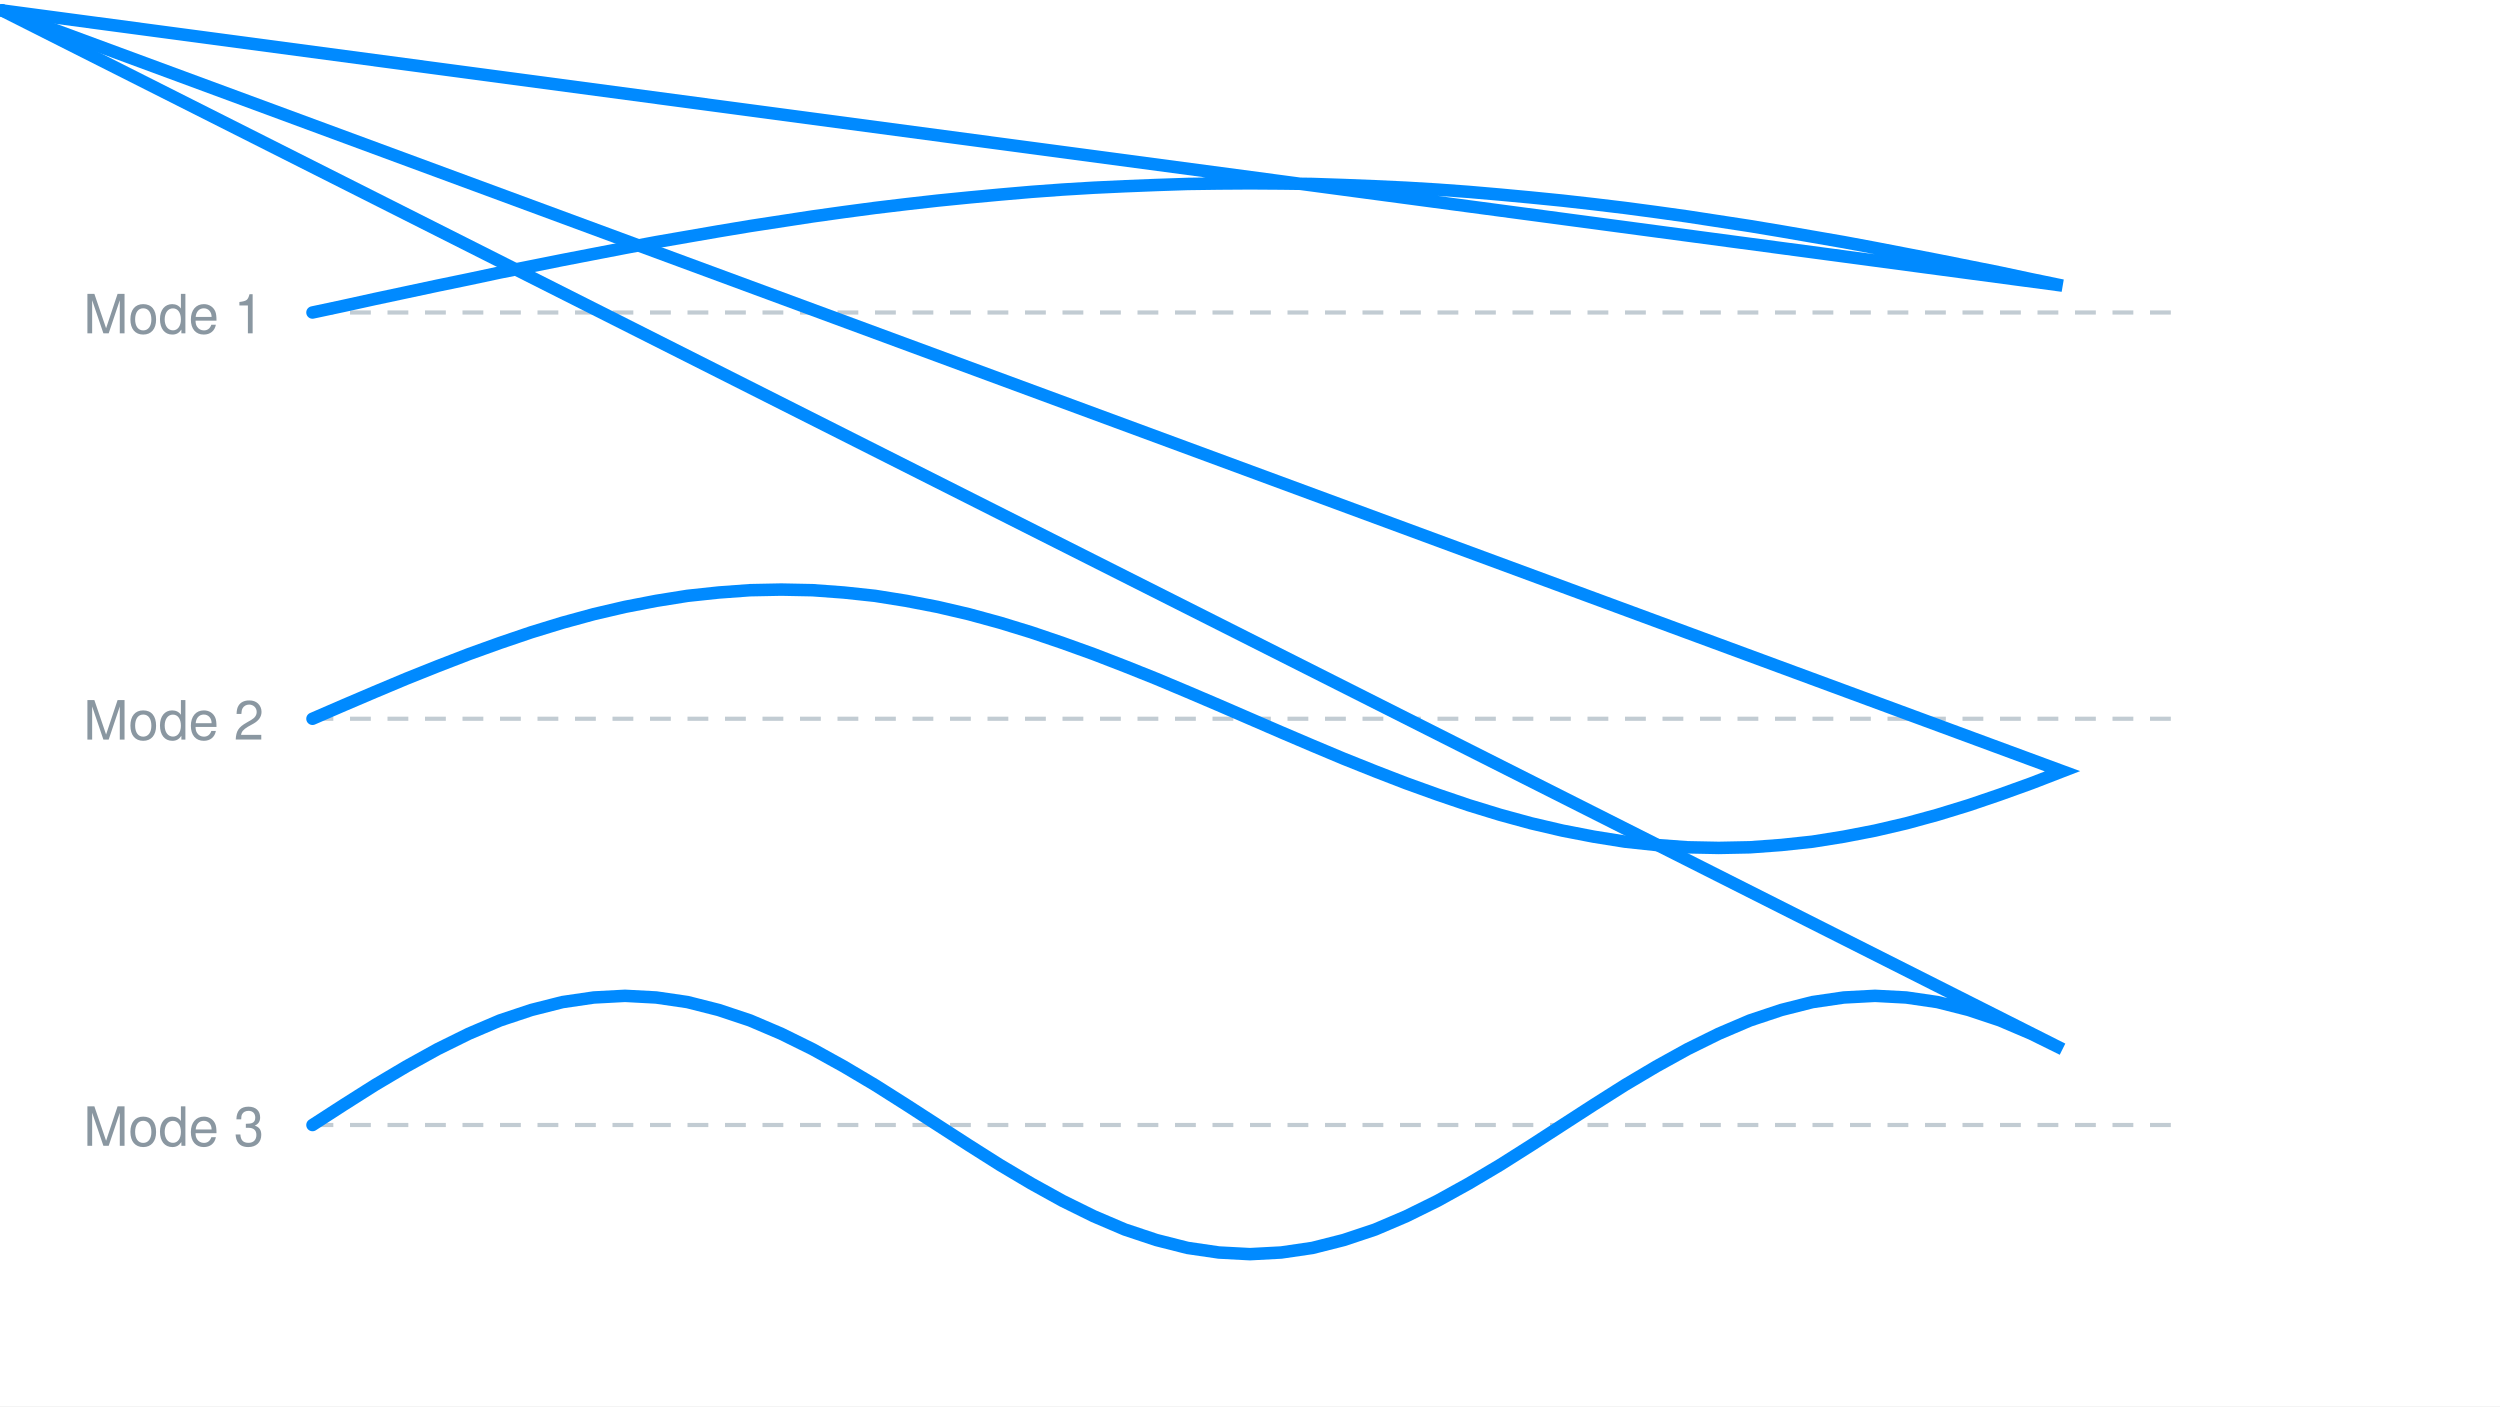
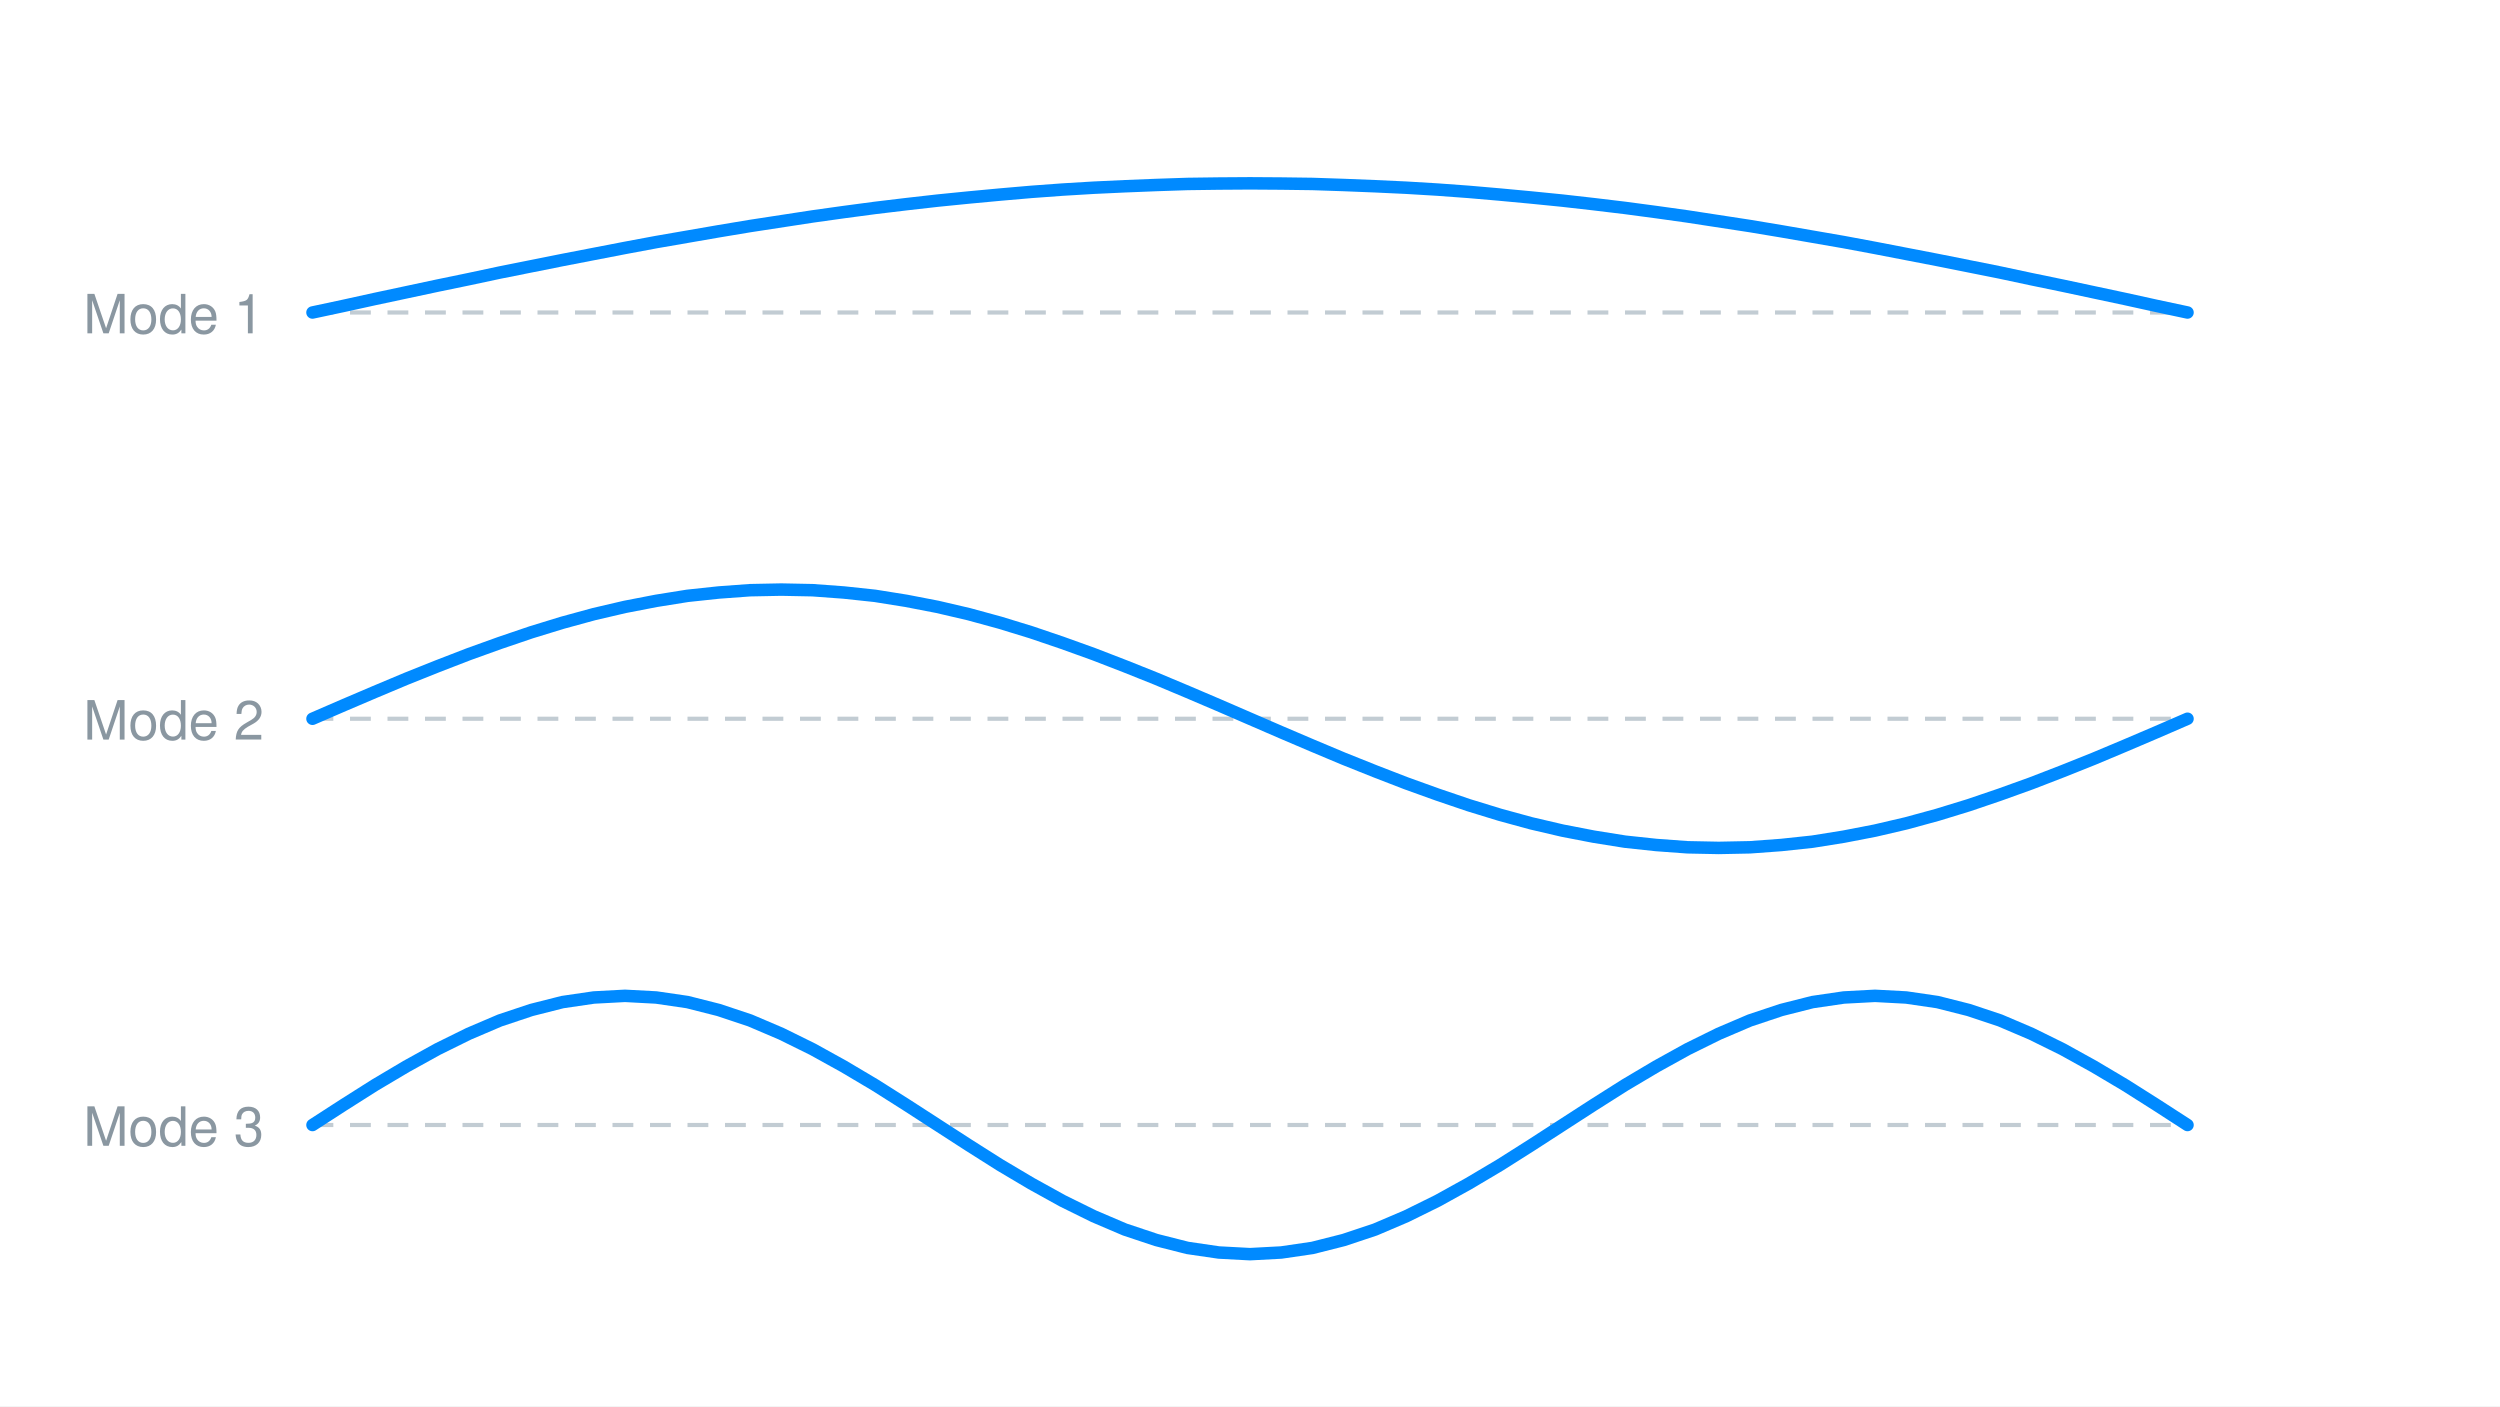
<svg xmlns="http://www.w3.org/2000/svg" viewBox="0 0 1200 675" width="1200" height="675" role="img" aria-label="First three mode shapes of a structure plotted against a baseline">
  <rect width="1200" height="675" fill="#ffffff" />
  <g stroke="#c2ccd3" stroke-width="2" stroke-dasharray="10 8">
    <line x1="150" y1="150" x2="1050" y2="150" />
    <line x1="150" y1="345" x2="1050" y2="345" />
    <line x1="150" y1="540" x2="1050" y2="540" />
  </g>
  <g fill="none" stroke="#008aff" stroke-width="6" stroke-linecap="round">
-     <path d="M 150.0 150.0 L 165.0 146.8 L 180.0 143.5 L 195.0 140.3 L 210.0 137.1 L 225.0 134.0 L 240.0 130.8 L 255.0 127.8 L 270.0 124.8 L 285.0 121.9 L 300.0 119.0 L 315.0 116.2 L 330.0 113.6 L 345.0 111.0 L 360.0 108.5 L 375.0 106.2 L 390.0 103.9 L 405.0 101.8 L 420.0 99.8 L 435.0 98.0 L 450.0 96.3 L 465.0 94.8 L 480.0 93.4 L 495.0 92.1 L 510.0 91.0 L 525.0 90.1 L 540.0 89.4 L 555.0 88.8 L 570.0 88.3 L 585.0 88.1 L 600.0 88.0 L 615.0 88.1 L 630.0 88.3 L 645.0 88.8 L 660.0 89.4 L 675.0 90.1 L 690.0 91.0 L 705.0 92.1 L 720.0 93.4 L 735.0 94.8 L 750.0 96.3 L 765.0 98.0 L 780.0 99.8 L 795.0 101.8 L 810.0 103.9 L 825.0 106.2 L 840.0 108.5 L 855.0 111.0 L 870.0 113.6 L 885.0 116.2 L 900.0 119.0 L 915.0 121.9 L 930.0 124.8 L 945.0 127.8 L 960.0 130.8 L 975.0 134.0 L 990.0 137.1 L 1,005.0 140.3 L 1,020.0 143.5 L 1,035.0 146.8 L 1,050.0 150.0" />
-     <path d="M 150.0 345.0 L 165.0 338.5 L 180.0 332.1 L 195.0 325.8 L 210.0 319.8 L 225.0 314.0 L 240.0 308.6 L 255.0 303.5 L 270.0 298.9 L 285.0 294.8 L 300.0 291.3 L 315.0 288.4 L 330.0 286.0 L 345.0 284.4 L 360.0 283.3 L 375.0 283.0 L 390.0 283.3 L 405.0 284.4 L 420.0 286.0 L 435.0 288.4 L 450.0 291.3 L 465.0 294.8 L 480.0 298.9 L 495.0 303.5 L 510.0 308.6 L 525.0 314.0 L 540.0 319.8 L 555.0 325.8 L 570.0 332.1 L 585.0 338.5 L 600.0 345.0 L 615.0 351.5 L 630.0 357.9 L 645.0 364.2 L 660.0 370.2 L 675.0 376.0 L 690.0 381.4 L 705.0 386.5 L 720.0 391.1 L 735.0 395.2 L 750.0 398.7 L 765.0 401.6 L 780.0 404.0 L 795.0 405.6 L 810.0 406.7 L 825.0 407.0 L 840.0 406.7 L 855.0 405.6 L 870.0 404.0 L 885.0 401.6 L 900.0 398.7 L 915.0 395.2 L 930.0 391.1 L 945.0 386.5 L 960.0 381.4 L 975.0 376.0 L 990.0 370.2 L 1,005.0 364.2 L 1,020.0 357.9 L 1,035.0 351.5 L 1,050.0 345.0" />
-     <path d="M 150.0 540.0 L 165.0 530.3 L 180.0 520.8 L 195.0 511.9 L 210.0 503.6 L 225.0 496.2 L 240.0 489.8 L 255.0 484.8 L 270.0 481.0 L 285.0 478.8 L 300.0 478.0 L 315.0 478.8 L 330.0 481.0 L 345.0 484.8 L 360.0 489.8 L 375.0 496.2 L 390.0 503.6 L 405.0 511.9 L 420.0 520.8 L 435.0 530.3 L 450.0 540.0 L 465.0 549.7 L 480.0 559.2 L 495.0 568.1 L 510.0 576.4 L 525.0 583.8 L 540.0 590.2 L 555.0 595.2 L 570.0 599.0 L 585.0 601.2 L 600.0 602.0 L 615.0 601.2 L 630.0 599.0 L 645.0 595.2 L 660.0 590.2 L 675.0 583.8 L 690.0 576.4 L 705.0 568.1 L 720.0 559.2 L 735.0 549.7 L 750.0 540.0 L 765.0 530.3 L 780.0 520.8 L 795.0 511.9 L 810.0 503.6 L 825.0 496.2 L 840.0 489.8 L 855.0 484.8 L 870.0 481.0 L 885.0 478.8 L 900.0 478.0 L 915.0 478.8 L 930.0 481.0 L 945.0 484.8 L 960.0 489.8 L 975.0 496.2 L 990.0 503.6 L 1,005.0 511.9 L 1,020.0 520.8 L 1,035.0 530.3 L 1,050.0 540.0" />
+     <path d="M 150.0 150.0 L 165.0 146.8 L 180.0 143.5 L 195.0 140.3 L 210.0 137.1 L 225.0 134.0 L 240.0 130.8 L 255.0 127.8 L 270.0 124.8 L 285.0 121.9 L 300.0 119.0 L 315.0 116.2 L 330.0 113.6 L 345.0 111.0 L 360.0 108.5 L 375.0 106.2 L 390.0 103.9 L 405.0 101.8 L 420.0 99.8 L 435.0 98.0 L 450.0 96.3 L 465.0 94.8 L 480.0 93.4 L 495.0 92.1 L 510.0 91.0 L 525.0 90.1 L 540.0 89.4 L 555.0 88.8 L 570.0 88.3 L 585.0 88.1 L 600.0 88.0 L 615.0 88.1 L 630.0 88.3 L 645.0 88.8 L 660.0 89.4 L 675.0 90.1 L 690.0 91.0 L 705.0 92.1 L 720.0 93.4 L 735.0 94.8 L 750.0 96.3 L 765.0 98.0 L 780.0 99.8 L 795.0 101.8 L 810.0 103.9 L 825.0 106.2 L 840.0 108.5 L 855.0 111.0 L 870.0 113.6 L 885.0 116.2 L 900.0 119.0 L 915.0 121.9 L 930.0 124.8 L 945.0 127.8 L 960.0 130.8 L 975.0 134.0 L 990.0 137.1 L 1005.0 140.3 L 1020.0 143.5 L 1035.0 146.8 L 1050.0 150.0" />
+     <path d="M 150.0 345.0 L 165.0 338.5 L 180.0 332.1 L 195.0 325.8 L 210.0 319.8 L 225.0 314.0 L 240.0 308.6 L 255.0 303.5 L 270.0 298.9 L 285.0 294.8 L 300.0 291.3 L 315.0 288.4 L 330.0 286.0 L 345.0 284.4 L 360.0 283.3 L 375.0 283.0 L 390.0 283.3 L 405.0 284.4 L 420.0 286.0 L 435.0 288.4 L 450.0 291.3 L 465.0 294.8 L 480.0 298.9 L 495.0 303.5 L 510.0 308.6 L 525.0 314.0 L 540.0 319.8 L 555.0 325.8 L 570.0 332.1 L 585.0 338.5 L 600.0 345.0 L 615.0 351.5 L 630.0 357.9 L 645.0 364.2 L 660.0 370.2 L 675.0 376.0 L 690.0 381.4 L 705.0 386.5 L 720.0 391.1 L 735.0 395.2 L 750.0 398.7 L 765.0 401.6 L 780.0 404.0 L 795.0 405.6 L 810.0 406.7 L 825.0 407.0 L 840.0 406.7 L 855.0 405.6 L 870.0 404.0 L 885.0 401.6 L 900.0 398.7 L 915.0 395.2 L 930.0 391.1 L 945.0 386.5 L 960.0 381.4 L 975.0 376.0 L 990.0 370.2 L 1005.0 364.2 L 1020.0 357.9 L 1035.0 351.5 L 1050.0 345.0" />
+     <path d="M 150.0 540.0 L 165.0 530.3 L 180.0 520.8 L 195.0 511.9 L 210.0 503.6 L 225.0 496.2 L 240.0 489.8 L 255.0 484.8 L 270.0 481.0 L 285.0 478.8 L 300.0 478.0 L 315.0 478.8 L 330.0 481.0 L 345.0 484.8 L 360.0 489.8 L 375.0 496.2 L 390.0 503.6 L 405.0 511.9 L 420.0 520.8 L 435.0 530.3 L 450.0 540.0 L 465.0 549.7 L 480.0 559.2 L 495.0 568.1 L 510.0 576.4 L 525.0 583.8 L 540.0 590.2 L 555.0 595.2 L 570.0 599.0 L 585.0 601.2 L 600.0 602.0 L 615.0 601.2 L 630.0 599.0 L 645.0 595.2 L 660.0 590.2 L 675.0 583.8 L 690.0 576.4 L 705.0 568.1 L 720.0 559.2 L 735.0 549.7 L 750.0 540.0 L 765.0 530.3 L 780.0 520.8 L 795.0 511.9 L 810.0 503.6 L 825.0 496.2 L 840.0 489.8 L 855.0 484.8 L 870.0 481.0 L 885.0 478.8 L 900.0 478.0 L 915.0 478.8 L 930.0 481.0 L 945.0 484.8 L 960.0 489.8 L 975.0 496.2 L 990.0 503.6 L 1005.0 511.9 L 1020.0 520.8 L 1035.0 530.3 L 1050.0 540.0" />
  </g>
  <g font-family="Segoe UI, Helvetica, Arial, sans-serif" font-size="26" fill="#8a97a1">
    <text x="40" y="160">Mode 1</text>
    <text x="40" y="355">Mode 2</text>
    <text x="40" y="550">Mode 3</text>
  </g>
</svg>
